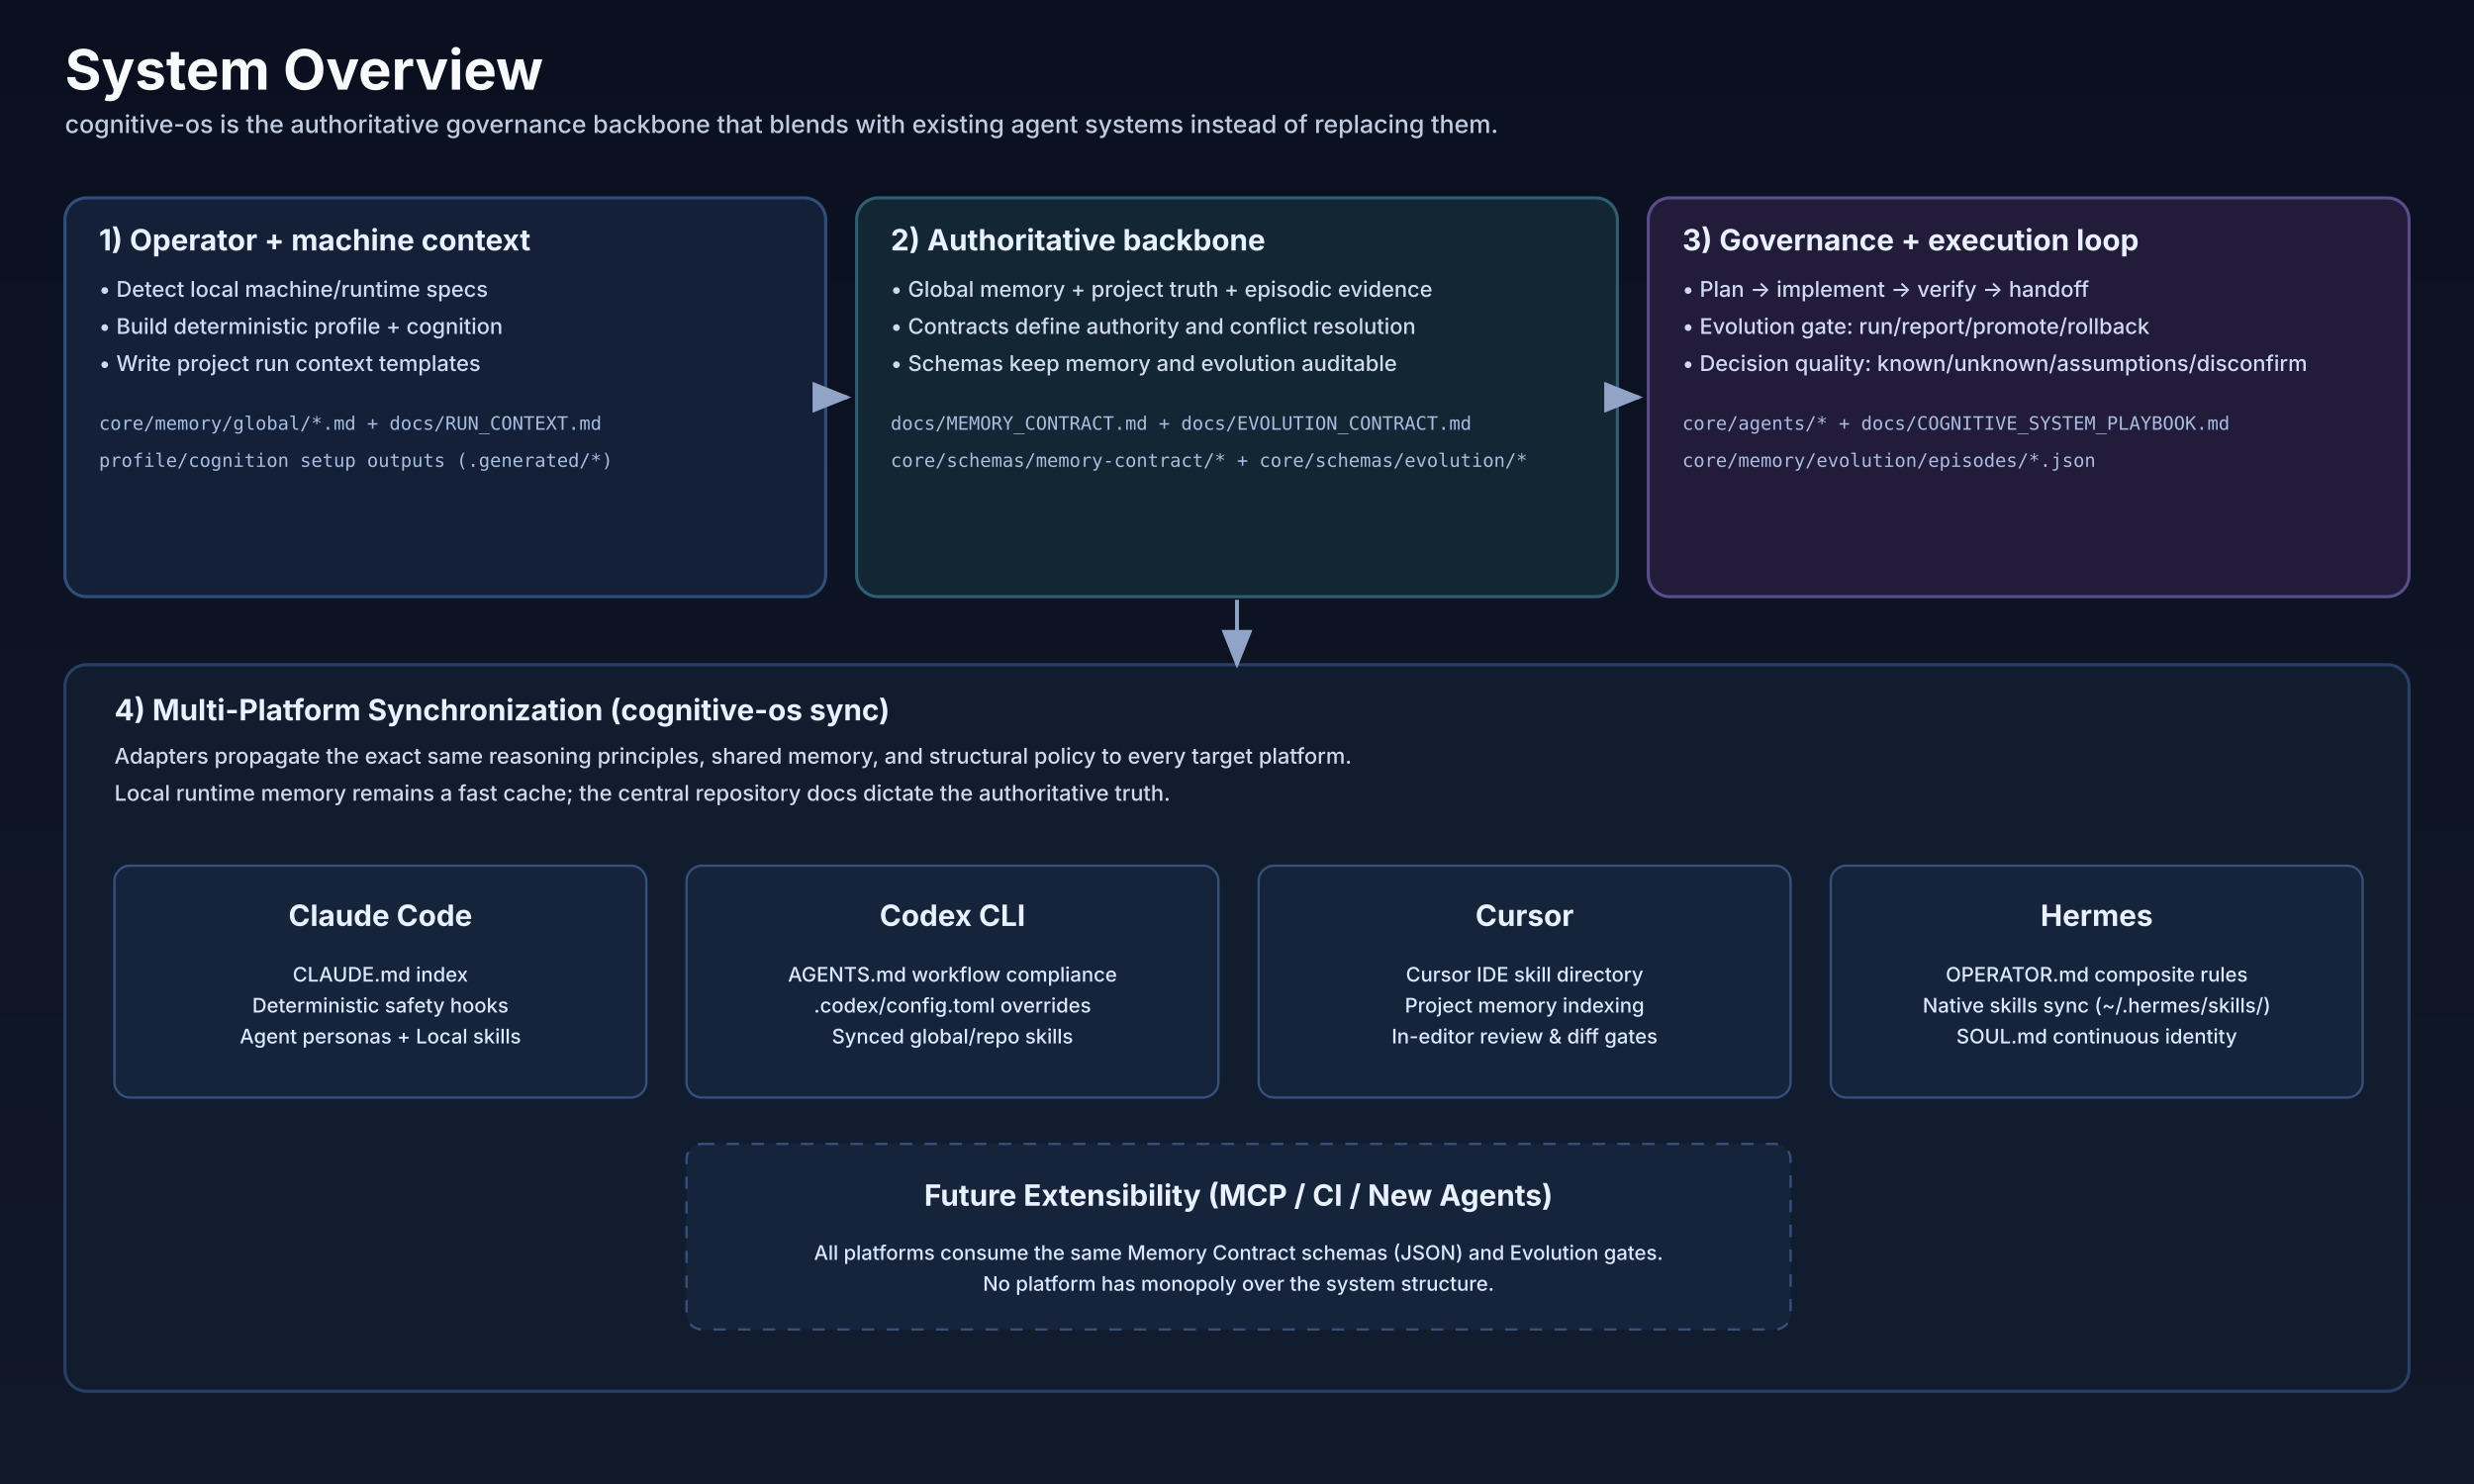
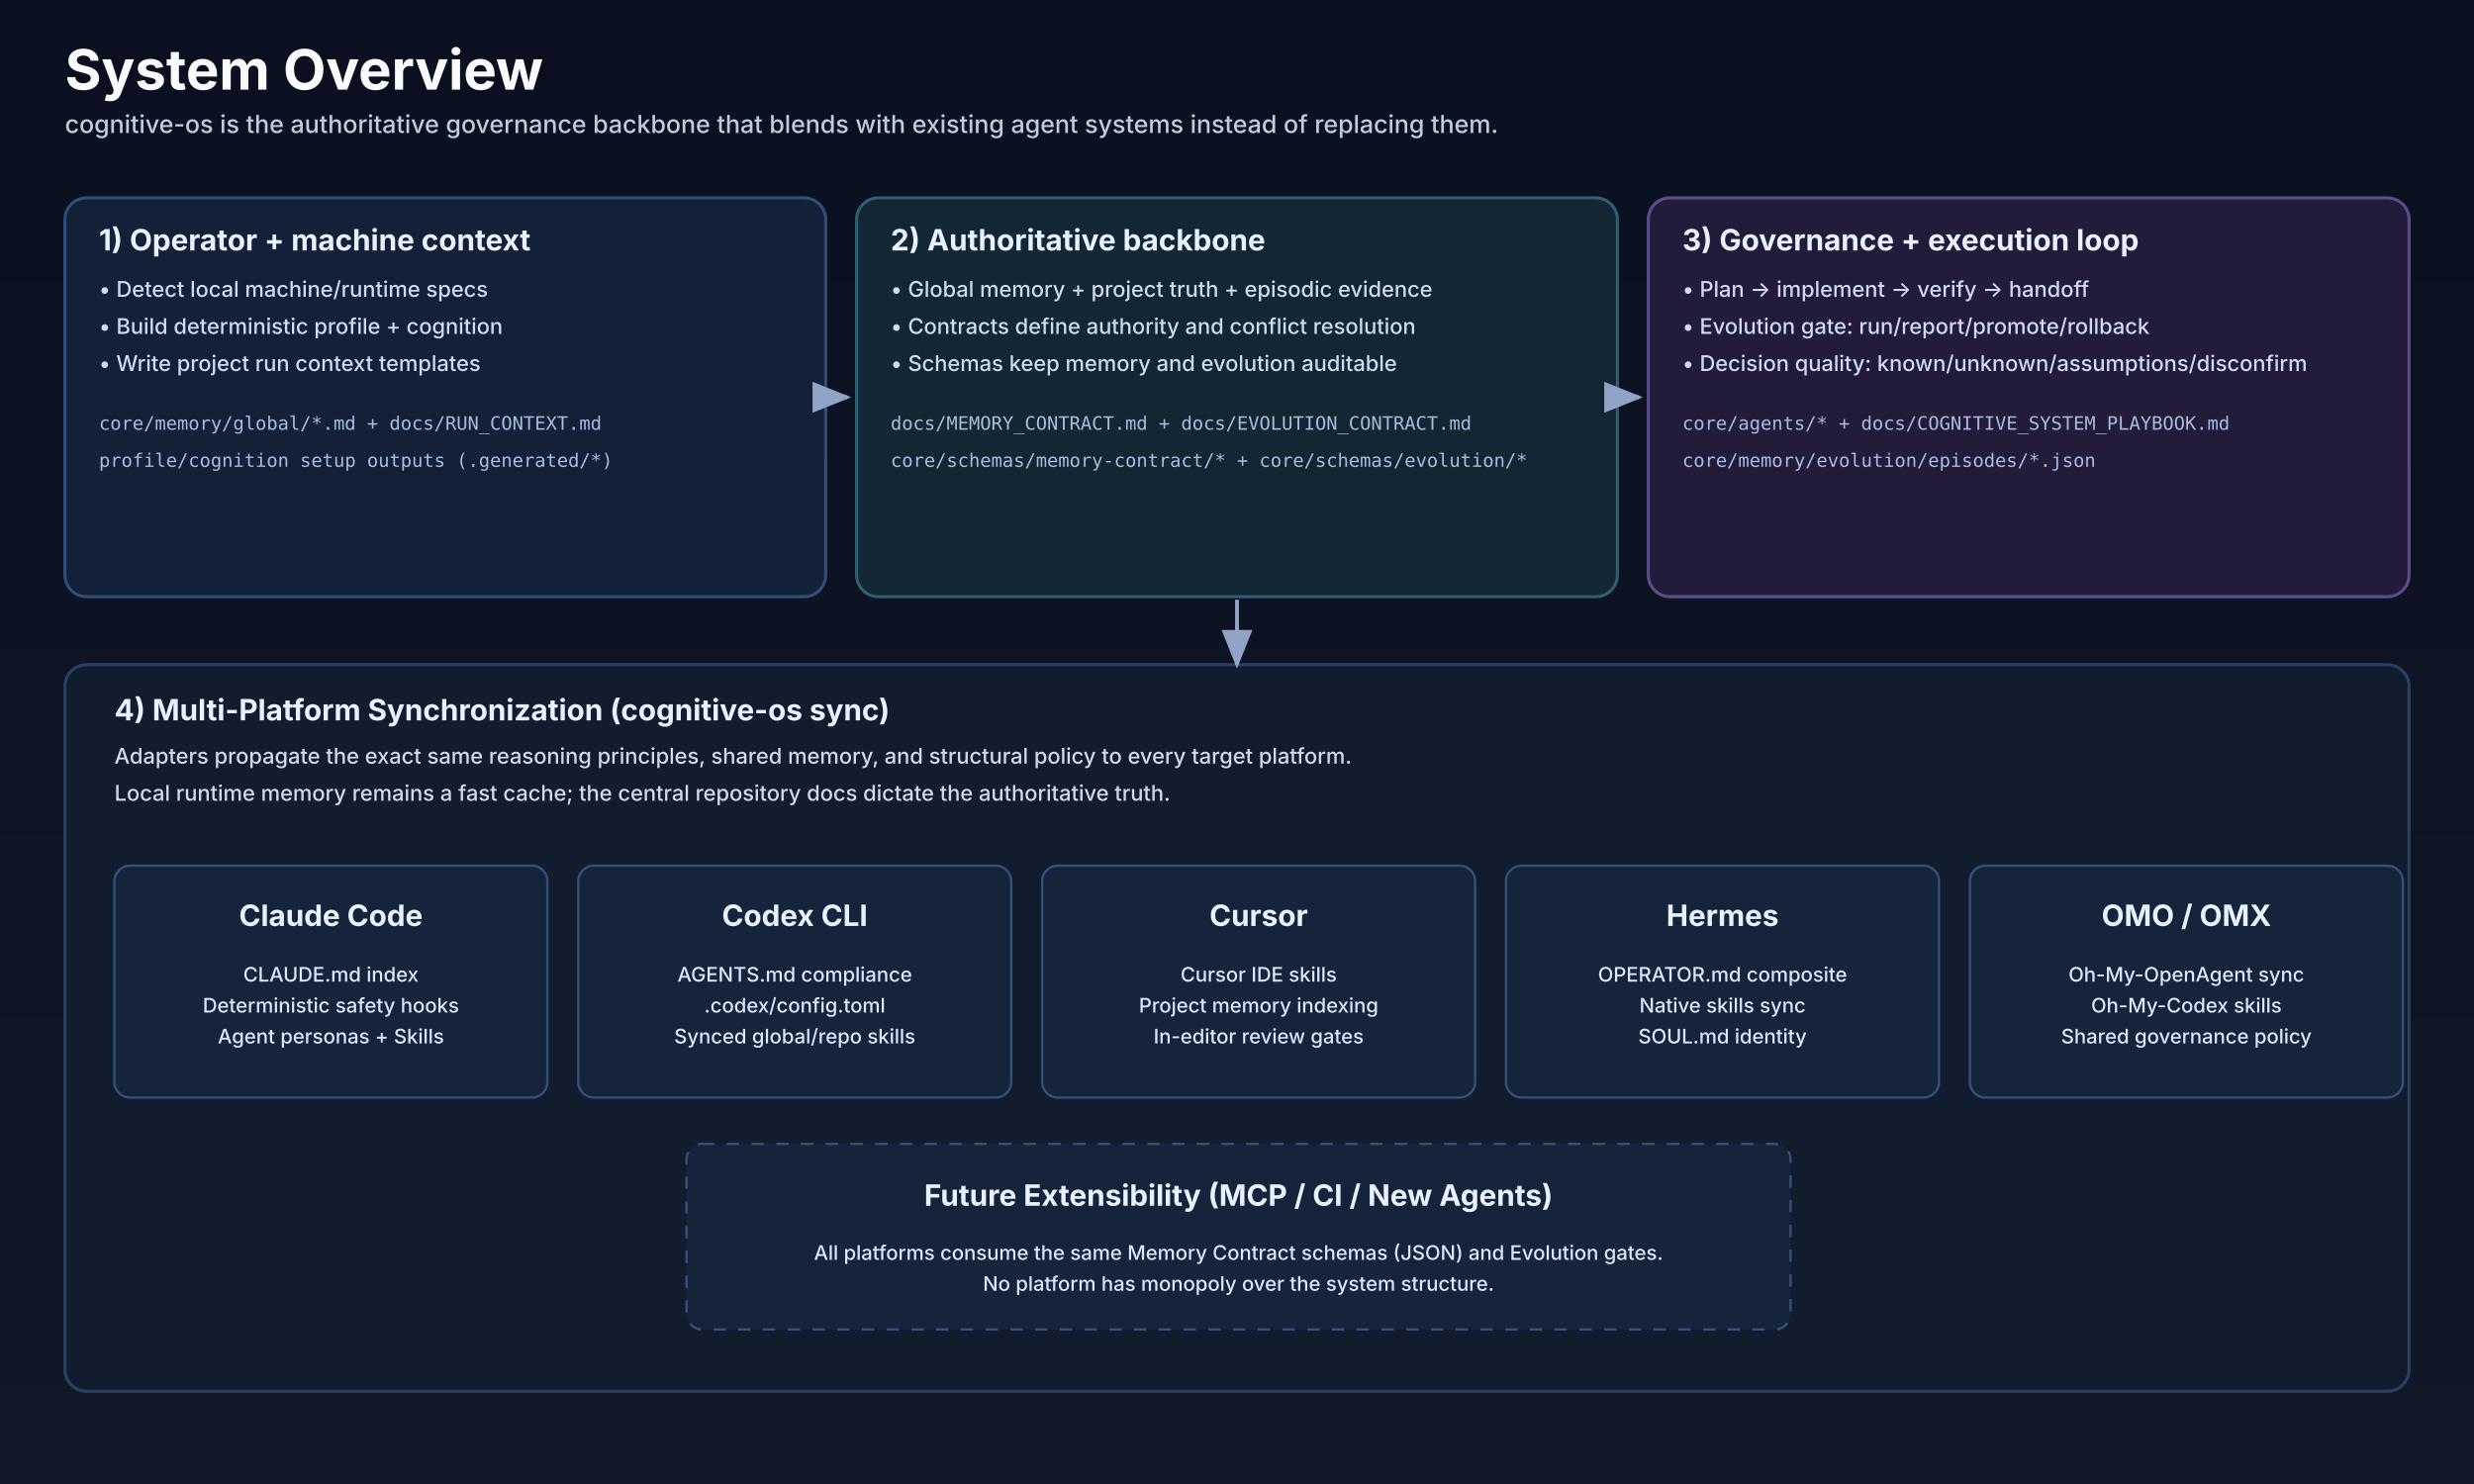
<svg xmlns="http://www.w3.org/2000/svg" width="1600" height="960" viewBox="0 0 1600 960" role="img" aria-label="System overview for cognitive-os">
  <defs>
    <linearGradient id="bg" x1="0" y1="0" x2="0" y2="1">
      <stop offset="0%" stop-color="#0b1020" />
      <stop offset="100%" stop-color="#111827" />
    </linearGradient>
    <marker id="arrow" markerWidth="10" markerHeight="8" refX="9" refY="4" orient="auto">
      <path d="M0,0 L10,4 L0,8 Z" fill="#91a4c8" />
    </marker>
    <style>
      .title { font: 700 36px Inter, -apple-system, Segoe UI, Arial, sans-serif; fill: #f8fafc; }
      .subtitle { font: 500 16px Inter, -apple-system, Segoe UI, Arial, sans-serif; fill: #bfccdf; }
      .panelA { fill: #132038; stroke: #2f4e7a; stroke-width: 2; rx: 14; }
      .panelB { fill: #122633; stroke: #2f5e73; stroke-width: 2; rx: 14; }
      .panelC { fill: #221b3a; stroke: #5b4d8c; stroke-width: 2; rx: 14; }
      .panelD { fill: #111c2f; stroke: #2a3f66; stroke-width: 2; rx: 14; }
      .tool { fill: #16243b; stroke: #35507b; stroke-width: 1.5; rx: 10; }
      .h { font: 700 19px Inter, -apple-system, Segoe UI, Arial, sans-serif; fill: #e8f1ff; }
      .t { font: 500 14px Inter, -apple-system, Segoe UI, Arial, sans-serif; fill: #cfdaf0; }
      .mono { font: 500 12px ui-monospace, SFMono-Regular, Menlo, Monaco, Consolas, monospace; fill: #a8bddf; }
      .small { font: 500 13px Inter, -apple-system, Segoe UI, Arial, sans-serif; fill: #dbe6ff; text-anchor: middle; }
      .h-center { font: 700 19px Inter, -apple-system, Segoe UI, Arial, sans-serif; fill: #e8f1ff; text-anchor: middle; }
      .arrow { stroke: #91a4c8; stroke-width: 2.5; fill: none; marker-end: url(#arrow); }
    </style>
  </defs>
  <rect x="0" y="0" width="1600" height="960" fill="url(#bg)" />
  <text x="42" y="58" class="title">System Overview</text>
  <text x="42" y="86" class="subtitle">cognitive-os is the authoritative governance backbone that blends with existing agent systems instead of replacing them.</text>
  <rect x="42" y="128" width="492" height="258" class="panelA" />
  <text x="64" y="162" class="h">1) Operator + machine context</text>
  <text x="64" y="192" class="t">• Detect local machine/runtime specs</text>
  <text x="64" y="216" class="t">• Build deterministic profile + cognition</text>
  <text x="64" y="240" class="t">• Write project run context templates</text>
  <text x="64" y="278" class="mono">core/memory/global/*.md + docs/RUN_CONTEXT.md</text>
  <text x="64" y="302" class="mono">profile/cognition setup outputs (.generated/*)</text>
  <rect x="554" y="128" width="492" height="258" class="panelB" />
  <text x="576" y="162" class="h">2) Authoritative backbone</text>
  <text x="576" y="192" class="t">• Global memory + project truth + episodic evidence</text>
  <text x="576" y="216" class="t">• Contracts define authority and conflict resolution</text>
  <text x="576" y="240" class="t">• Schemas keep memory and evolution auditable</text>
  <text x="576" y="278" class="mono">docs/MEMORY_CONTRACT.md + docs/EVOLUTION_CONTRACT.md</text>
  <text x="576" y="302" class="mono">core/schemas/memory-contract/* + core/schemas/evolution/*</text>
  <rect x="1066" y="128" width="492" height="258" class="panelC" />
  <text x="1088" y="162" class="h">3) Governance + execution loop</text>
  <text x="1088" y="192" class="t">• Plan → implement → verify → handoff</text>
  <text x="1088" y="216" class="t">• Evolution gate: run/report/promote/rollback</text>
  <text x="1088" y="240" class="t">• Decision quality: known/unknown/assumptions/disconfirm</text>
  <text x="1088" y="278" class="mono">core/agents/* + docs/COGNITIVE_SYSTEM_PLAYBOOK.md</text>
  <text x="1088" y="302" class="mono">core/memory/evolution/episodes/*.json</text>
  <path d="M536,257 L548,257" class="arrow" />
  <path d="M1048,257 L1060,257" class="arrow" />
  <rect x="42" y="430" width="1516" height="470" class="panelD" />
  <text x="74" y="466" class="h">4) Multi-Platform Synchronization (cognitive-os sync)</text>
  <text x="74" y="494" class="t">Adapters propagate the exact same reasoning principles, shared memory, and structural policy to every target platform.</text>
  <text x="74" y="518" class="t">Local runtime memory remains a fast cache; the central repository docs dictate the authoritative truth.</text>
-   <rect x="74" y="560" width="344" height="150" class="tool" />
-   <text x="246" y="599" class="h-center">Claude Code</text>
-   <text x="246" y="635" class="small">CLAUDE.md index</text>
-   <text x="246" y="655" class="small">Deterministic safety hooks</text>
-   <text x="246" y="675" class="small">Agent personas + Local skills</text>
-   <rect x="444" y="560" width="344" height="150" class="tool" />
-   <text x="616" y="599" class="h-center">Codex CLI</text>
-   <text x="616" y="635" class="small">AGENTS.md workflow compliance</text>
-   <text x="616" y="655" class="small">.codex/config.toml overrides</text>
-   <text x="616" y="675" class="small">Synced global/repo skills</text>
-   <rect x="814" y="560" width="344" height="150" class="tool" />
-   <text x="986" y="599" class="h-center">Cursor</text>
-   <text x="986" y="635" class="small">Cursor IDE skill directory</text>
-   <text x="986" y="655" class="small">Project memory indexing</text>
-   <text x="986" y="675" class="small">In-editor review &amp; diff gates</text>
-   <rect x="1184" y="560" width="344" height="150" class="tool" />
-   <text x="1356" y="599" class="h-center">Hermes</text>
-   <text x="1356" y="635" class="small">OPERATOR.md composite rules</text>
-   <text x="1356" y="655" class="small">Native skills sync (~/.hermes/skills/)</text>
-   <text x="1356" y="675" class="small">SOUL.md continuous identity</text>
+   <rect x="74" y="560" width="280" height="150" class="tool" />
+   <text x="214" y="599" class="h-center">Claude Code</text>
+   <text x="214" y="635" class="small">CLAUDE.md index</text>
+   <text x="214" y="655" class="small">Deterministic safety hooks</text>
+   <text x="214" y="675" class="small">Agent personas + Skills</text>
+   <rect x="374" y="560" width="280" height="150" class="tool" />
+   <text x="514" y="599" class="h-center">Codex CLI</text>
+   <text x="514" y="635" class="small">AGENTS.md compliance</text>
+   <text x="514" y="655" class="small">.codex/config.toml</text>
+   <text x="514" y="675" class="small">Synced global/repo skills</text>
+   <rect x="674" y="560" width="280" height="150" class="tool" />
+   <text x="814" y="599" class="h-center">Cursor</text>
+   <text x="814" y="635" class="small">Cursor IDE skills</text>
+   <text x="814" y="655" class="small">Project memory indexing</text>
+   <text x="814" y="675" class="small">In-editor review gates</text>
+   <rect x="974" y="560" width="280" height="150" class="tool" />
+   <text x="1114" y="599" class="h-center">Hermes</text>
+   <text x="1114" y="635" class="small">OPERATOR.md composite</text>
+   <text x="1114" y="655" class="small">Native skills sync</text>
+   <text x="1114" y="675" class="small">SOUL.md identity</text>
+   <rect x="1274" y="560" width="280" height="150" class="tool" />
+   <text x="1414" y="599" class="h-center">OMO / OMX</text>
+   <text x="1414" y="635" class="small">Oh-My-OpenAgent sync</text>
+   <text x="1414" y="655" class="small">Oh-My-Codex skills</text>
+   <text x="1414" y="675" class="small">Shared governance policy</text>
  <rect x="444" y="740" width="714" height="120" class="tool" stroke-dasharray="8 8" />
  <text x="801" y="780" class="h-center">Future Extensibility (MCP / CI / New Agents)</text>
  <text x="801" y="815" class="small">All platforms consume the same Memory Contract schemas (JSON) and Evolution gates.</text>
  <text x="801" y="835" class="small">No platform has monopoly over the system structure.</text>
  <path d="M800,388 L800,430" class="arrow" />
</svg>
